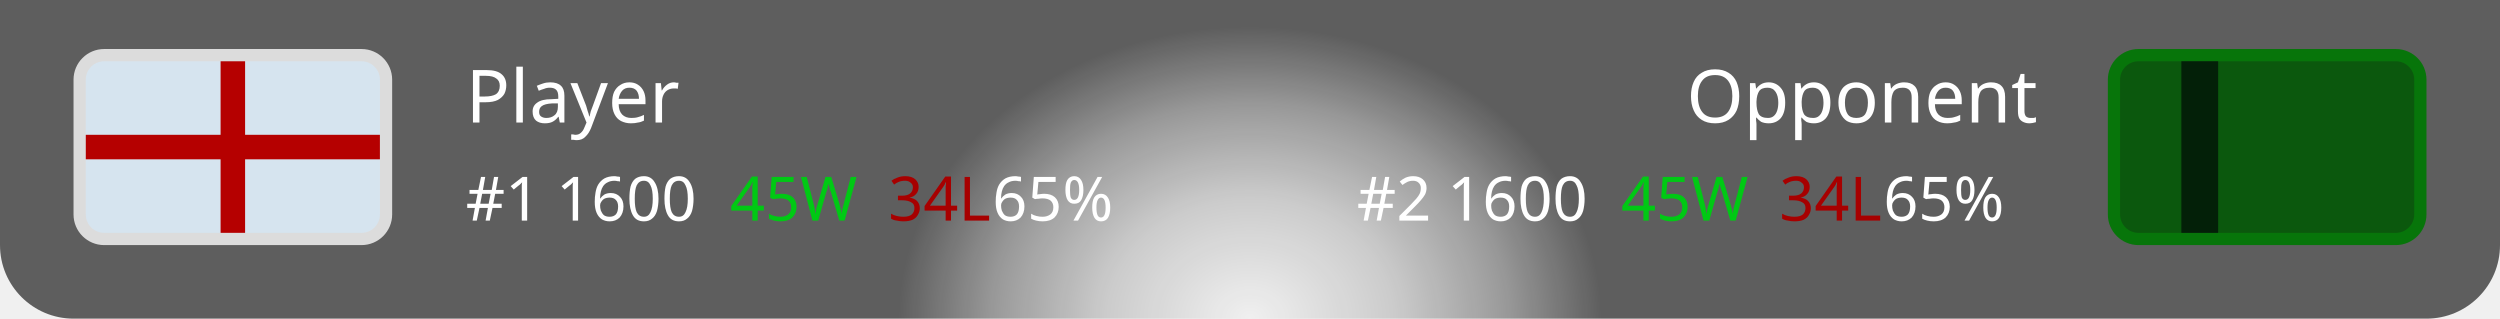
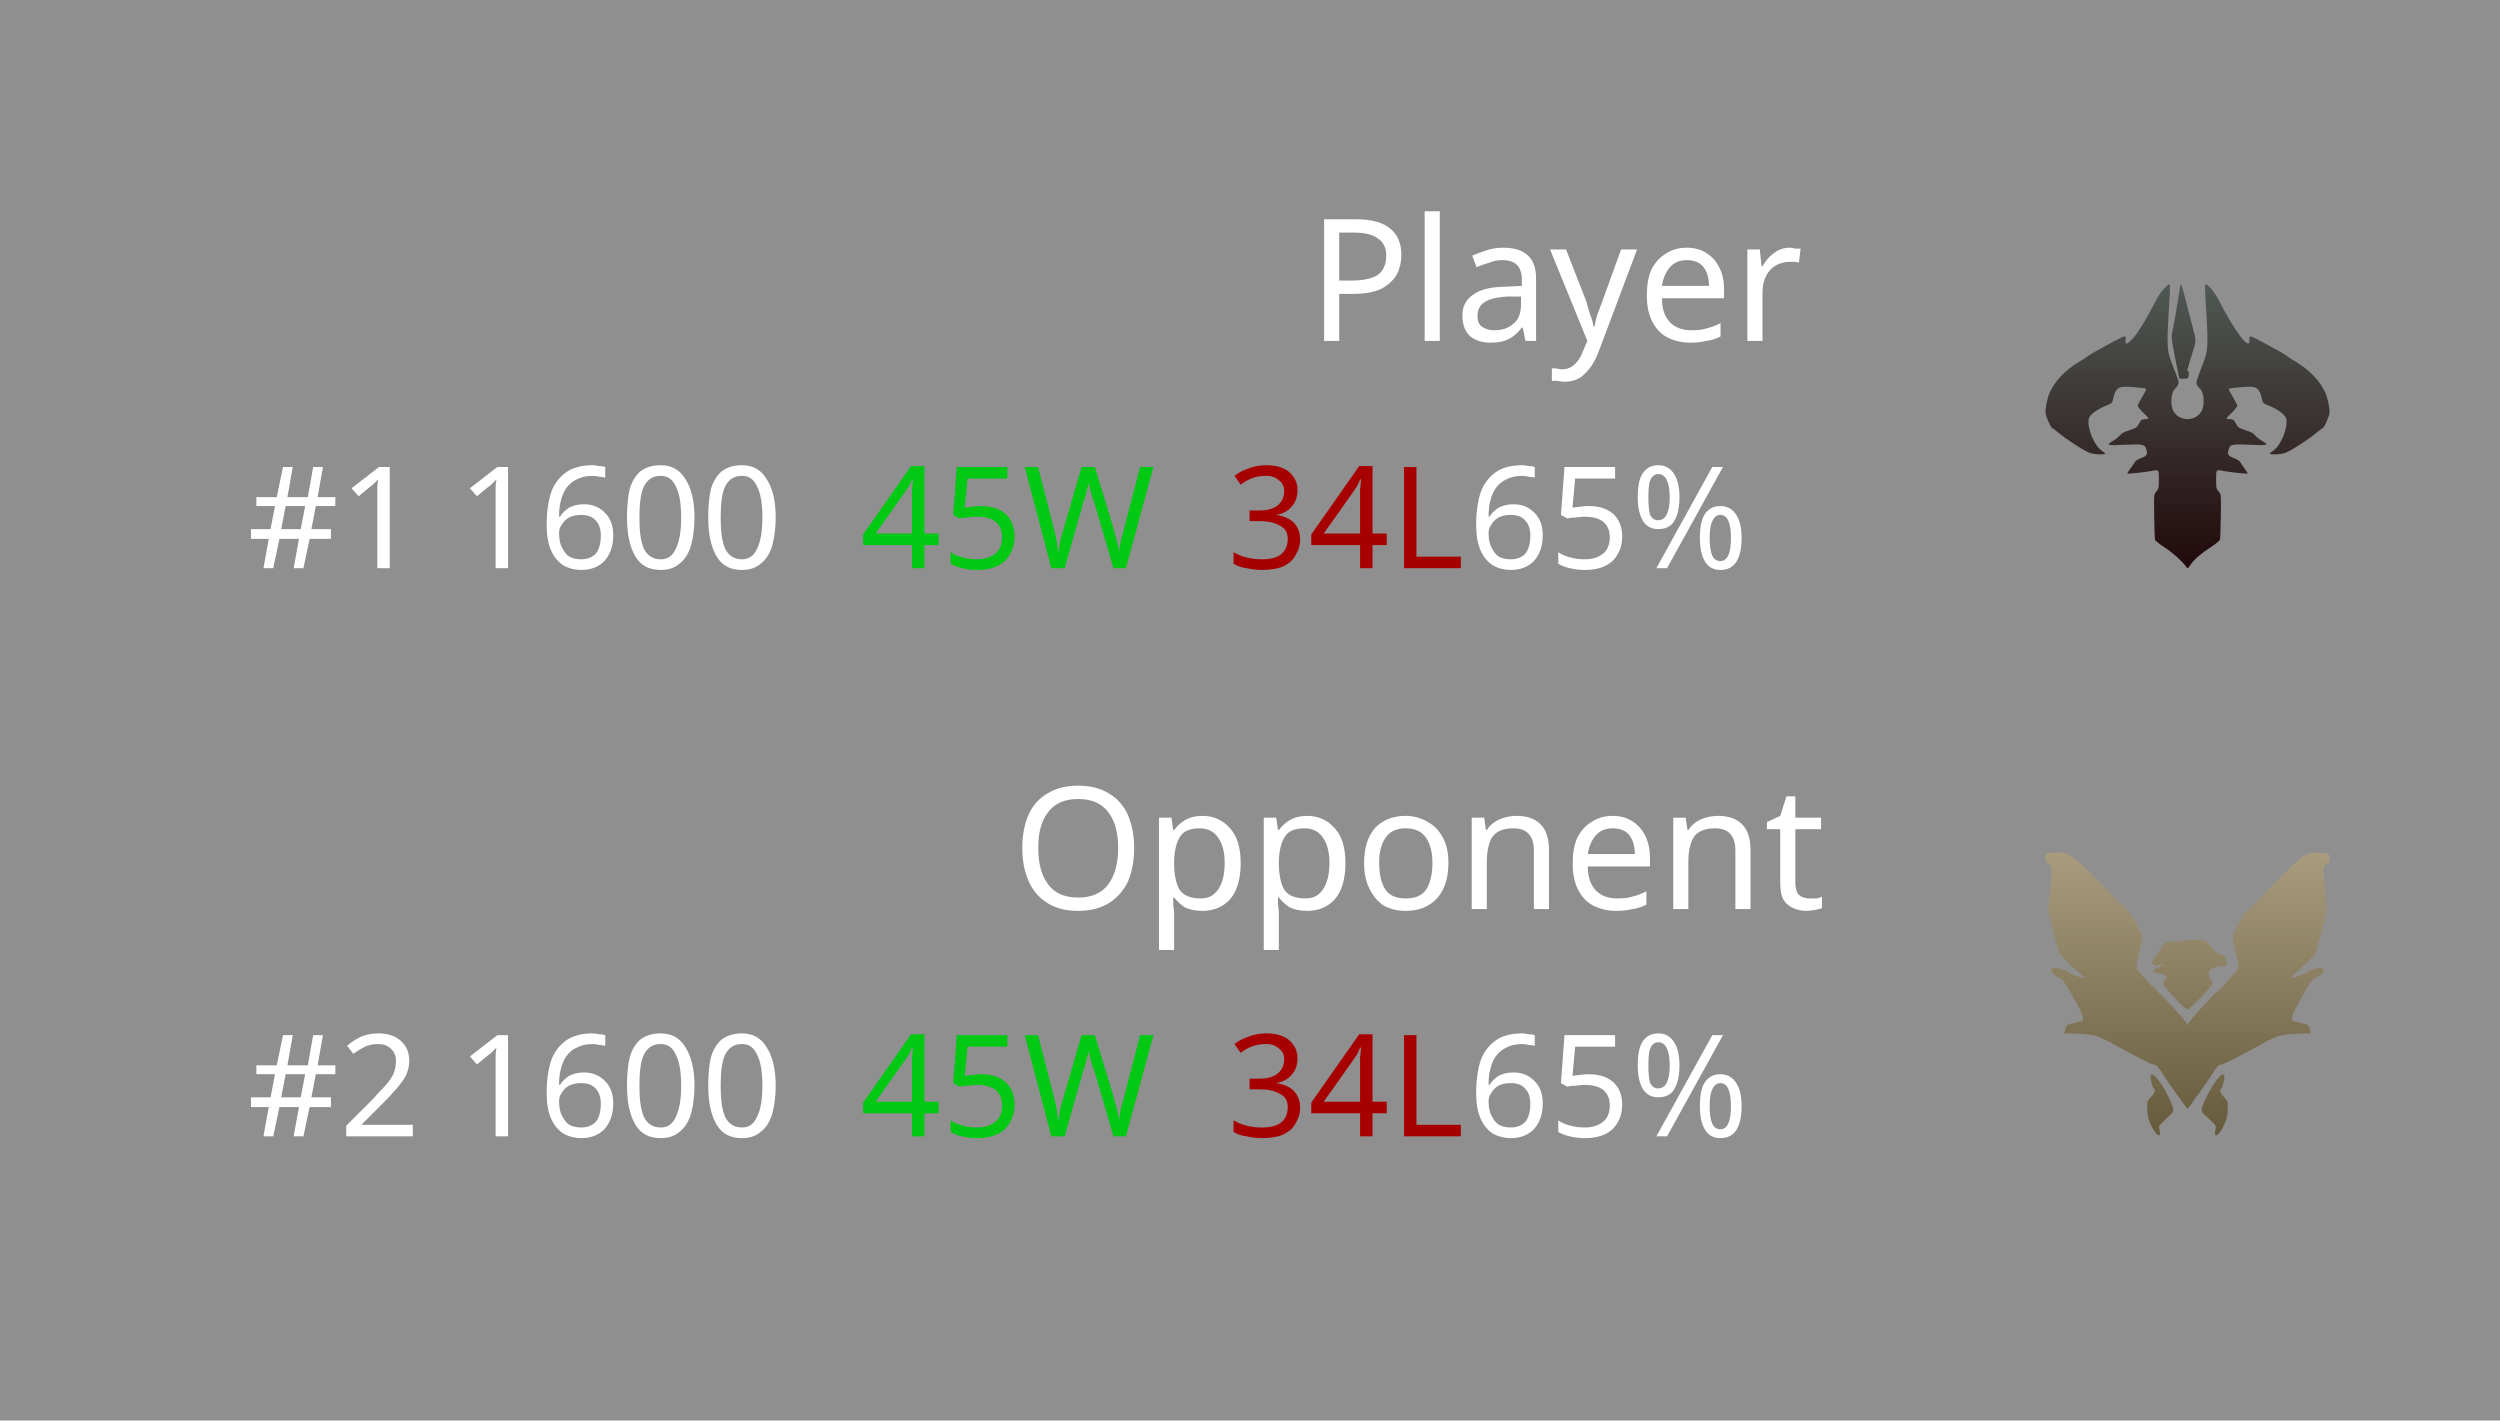
- <svg xmlns="http://www.w3.org/2000/svg" width="102px" height="13px" viewBox="0 0 102 13" version="1.1">
+ <svg xmlns="http://www.w3.org/2000/svg" width="44px" height="25px" viewBox="0 0 44 25" version="1.1">
  <defs>
-     <radialGradient cx="50%" cy="100%" fx="50%" fy="100%" r="110.217%" gradientTransform="translate(0.5,1),scale(0.127451,1),rotate(-179.9966),scale(1,0.829356),translate(-0.5,-1)" id="radialGradient-g7mukpk_zs-1">
-       <stop stop-color="#000000" stop-opacity="0" offset="0%" />
-       <stop stop-color="#000000" stop-opacity="0.152" offset="41.172%" />
-       <stop stop-color="#000000" stop-opacity="0.357" offset="72.53%" />
-       <stop stop-color="#000000" stop-opacity="0.606" offset="100%" />
-     </radialGradient>
+     <linearGradient x1="50%" y1="0%" x2="50%" y2="100%" id="linearGradient-1">
+       <stop stop-color="#A99C7E" offset="0%" />
+       <stop stop-color="#655A3C" offset="100%" />
+     </linearGradient>
+     <linearGradient x1="50%" y1="0%" x2="50%" y2="99.765%" id="linearGradient-2">
+       <stop stop-color="#505954" offset="0%" />
+       <stop stop-color="#21090B" offset="100%" />
+     </linearGradient>
  </defs>
-   <g id="Overlay" stroke="none" stroke-width="1" fill="none" fill-rule="evenodd">
-     <g id="Artboard" transform="translate(-150, -129)">
-       <g id="Group-6" transform="translate(150, 129)">
-         <path d="M0,0 L102,0 L102,10 C102,11.657 100.657,13 99,13 L3,13 C1.343,13 1.09108455e-15,11.657 0,10 L0,0 L0,0 Z" id="Rectangle" fill="url(#radialGradient-g7mukpk_zs-1)" />
-         <text id="Player" font-family="Sen-Regular, Sen" font-size="3" font-weight="normal" fill="#FFFFFF">
-           <tspan x="19" y="5">Player </tspan>
-         </text>
-         <text id="#1-1600-45W-34L-65%" font-family="Sen-Regular, Sen" font-size="2.5" font-weight="normal">
-           <tspan x="19" y="9" fill="#FFFFFF">#1  1600 </tspan>
-           <tspan x="29.791" y="9" fill="#00C914">45W</tspan>
-           <tspan x="34.781" y="9" fill="#FFFFFF">  </tspan>
-           <tspan x="36.246" y="9" fill="#A70000">34L</tspan>
-           <tspan x="40.484" y="9" fill="#FFFFFF">  65%</tspan>
-         </text>
-         <text id="#2-1600-45W-34L-65%" font-family="Sen-Regular, Sen" font-size="2.5" font-weight="normal">
-           <tspan x="55.354" y="9" fill="#FFFFFF">#2  1600 </tspan>
-           <tspan x="66.145" y="9" fill="#00C914">45W</tspan>
-           <tspan x="71.135" y="9" fill="#FFFFFF">  </tspan>
-           <tspan x="72.6" y="9" fill="#A70000">34L</tspan>
-           <tspan x="76.838" y="9" fill="#FFFFFF">  65%</tspan>
-         </text>
-         <text id="Opponent" font-family="Sen-Regular, Sen" font-size="3" font-weight="normal" fill="#FFFFFF">
-           <tspan x="68.803" y="5">Opponent </tspan>
-         </text>
-         <g id="Group-4" transform="translate(3, 2)">
-           <rect id="Rectangle" stroke="#DCDCDC" stroke-width="0.5" fill="#D6E4EF" x="0.25" y="0.25" width="12.5" height="7.5" rx="1" />
-           <rect id="Rectangle" fill="#B50000" x="6" y="0.5" width="1" height="7" />
-           <rect id="Rectangle-Copy-6" fill="#B50000" transform="translate(6.5, 4) rotate(-270) translate(-6.5, -4) " x="6" y="-2" width="1" height="12" />
-         </g>
-         <g id="Group-3" transform="translate(86, 2)">
-           <rect id="Rectangle-Copy-5" stroke="#07750A" stroke-width="0.5" fill="#0B580D" x="0.25" y="0.25" width="12.5" height="7.5" rx="1" />
-           <rect id="Rectangle" fill="#032008" x="3" y="0.5" width="1.5" height="7" />
-         </g>
-       </g>
+   <g id="overlay" stroke="none" stroke-width="1" fill="none" fill-rule="evenodd">
+     <g id="Group-8-Copy">
+       <rect id="Rectangle" fill-opacity="0.404" fill="#000000" x="0" y="0" width="44" height="25" />
+       <text id="Player" font-family="Sen-Regular, Sen" font-size="3" font-weight="normal" fill="#FFFFFF">
+         <tspan x="23.009" y="6">Player </tspan>
+       </text>
+       <text id="#1-1600-45W-34L-65%" font-family="Sen-Regular, Sen" font-size="2.5" font-weight="normal">
+         <tspan x="4.354" y="10" fill="#FFFFFF">#1  1600 </tspan>
+         <tspan x="15.145" y="10" fill="#00C914">45W</tspan>
+         <tspan x="20.135" y="10" fill="#FFFFFF">  </tspan>
+         <tspan x="21.6" y="10" fill="#A70000">34L</tspan>
+         <tspan x="25.838" y="10" fill="#FFFFFF">  65%</tspan>
+       </text>
+       <text id="#2-1600-45W-34L-65%" font-family="Sen-Regular, Sen" font-size="2.5" font-weight="normal">
+         <tspan x="4.354" y="20" fill="#FFFFFF">#2  1600 </tspan>
+         <tspan x="15.145" y="20" fill="#00C914">45W</tspan>
+         <tspan x="20.135" y="20" fill="#FFFFFF">  </tspan>
+         <tspan x="21.6" y="20" fill="#A70000">34L</tspan>
+         <tspan x="25.838" y="20" fill="#FFFFFF">  65%</tspan>
+       </text>
+       <text id="Opponent" font-family="Sen-Regular, Sen" font-size="3" font-weight="normal" fill="#FFFFFF">
+         <tspan x="17.803" y="16">Opponent </tspan>
+       </text>
+       <path d="M36.141,15.008 C36.008,15.015 36.008,15.015 36.002,15.095 C35.997,15.166 36.002,15.177 36.033,15.192 C36.118,15.232 36.121,15.255 36.085,15.629 C36.069,15.818 36.051,15.982 36.048,15.992 C36.036,16.019 36.213,16.707 36.25,16.778 C36.269,16.817 36.363,16.914 36.486,17.024 C36.599,17.123 36.685,17.206 36.676,17.21 C36.65,17.219 36.44,17.144 36.405,17.111 C36.346,17.059 36.135,17.013 36.112,17.049 C36.085,17.091 36.126,17.15 36.218,17.196 C36.315,17.246 36.315,17.246 36.488,17.549 C36.668,17.866 36.698,17.956 36.634,17.973 C36.617,17.978 36.552,17.994 36.486,18.009 C36.363,18.038 36.363,18.037 36.341,18.147 C36.332,18.196 36.333,18.201 36.358,18.191 C36.374,18.186 36.506,18.189 36.65,18.199 C36.913,18.219 36.913,18.219 37.387,18.48 C37.696,18.649 37.88,18.739 37.911,18.739 C37.953,18.739 37.971,18.757 38.083,18.931 C38.152,19.038 38.242,19.169 38.285,19.224 C38.328,19.278 38.39,19.365 38.423,19.416 C38.457,19.468 38.492,19.511 38.5,19.511 C38.508,19.511 38.543,19.468 38.577,19.416 C38.61,19.365 38.672,19.278 38.715,19.224 C38.758,19.169 38.848,19.038 38.917,18.931 C39.029,18.757 39.047,18.739 39.089,18.739 C39.12,18.739 39.304,18.649 39.613,18.48 C40.087,18.219 40.087,18.219 40.35,18.199 C40.494,18.189 40.626,18.186 40.642,18.191 C40.667,18.201 40.668,18.196 40.659,18.147 C40.637,18.037 40.637,18.038 40.514,18.009 C40.448,17.994 40.383,17.978 40.368,17.973 C40.302,17.956 40.332,17.866 40.512,17.549 C40.685,17.246 40.685,17.246 40.782,17.196 C40.874,17.15 40.915,17.091 40.888,17.049 C40.865,17.013 40.654,17.059 40.595,17.111 C40.56,17.144 40.35,17.219 40.324,17.21 C40.315,17.206 40.401,17.123 40.514,17.024 C40.637,16.914 40.731,16.817 40.75,16.778 C40.787,16.707 40.964,16.019 40.952,15.992 C40.949,15.982 40.931,15.818 40.915,15.629 C40.879,15.255 40.882,15.232 40.967,15.192 C40.998,15.177 41.003,15.166 40.998,15.097 C40.992,15.016 40.992,15.016 40.834,15.01 C40.575,14.998 40.542,15.021 40.002,15.578 C39.759,15.827 39.554,16.031 39.544,16.031 C39.519,16.031 39.316,16.4 39.299,16.472 C39.291,16.515 39.303,16.587 39.347,16.763 C39.381,16.896 39.403,17.013 39.396,17.036 C39.386,17.073 39.048,17.451 39.022,17.451 C39.001,17.451 38.516,17.984 38.516,18.011 C38.516,18.024 38.51,18.034 38.5,18.034 C38.492,18.034 38.484,18.024 38.484,18.011 C38.484,17.979 37.994,17.449 37.973,17.456 C37.963,17.457 37.96,17.452 37.967,17.443 C37.973,17.433 37.971,17.428 37.963,17.429 C37.942,17.438 37.614,17.078 37.602,17.036 C37.597,17.014 37.619,16.896 37.653,16.763 C37.697,16.587 37.709,16.515 37.701,16.472 C37.683,16.394 37.499,16.064 37.456,16.037 C37.438,16.024 37.228,15.814 36.99,15.57 C36.598,15.166 36.547,15.118 36.435,15.061 C36.366,15.026 36.304,14.998 36.294,15 C36.284,15.002 36.215,15.007 36.141,15.008 Z M38.257,16.571 C38.104,16.573 38.127,16.558 37.975,16.768 C37.921,16.843 37.876,16.924 37.876,16.944 C37.876,16.993 37.939,17.011 38.009,16.983 C38.098,16.945 38.08,16.98 37.985,17.027 C37.871,17.081 37.868,17.108 37.971,17.123 C38.016,17.127 38.072,17.146 38.096,17.162 C38.139,17.191 38.139,17.191 38.106,17.234 C38.086,17.259 38.073,17.297 38.076,17.318 C38.083,17.369 38.459,17.771 38.5,17.771 C38.536,17.771 38.924,17.367 38.937,17.316 C38.943,17.292 38.932,17.26 38.901,17.221 C38.817,17.109 38.909,17.009 39.096,17.008 C39.193,17.008 39.193,17.008 39.181,16.942 C39.163,16.829 39.139,16.794 39.07,16.789 C39.014,16.784 38.997,16.771 38.914,16.663 C38.82,16.541 38.82,16.541 38.656,16.543 C38.566,16.543 38.47,16.55 38.443,16.556 C38.416,16.563 38.333,16.569 38.257,16.571 Z M37.909,19.163 C37.945,19.176 37.922,19.243 37.857,19.309 C37.788,19.38 37.788,19.38 37.793,19.519 C37.796,19.634 37.806,19.682 37.847,19.778 C37.932,19.98 38.049,20.059 38.008,19.887 C37.991,19.815 37.991,19.815 38.124,19.69 C38.252,19.572 38.259,19.563 38.247,19.509 C38.229,19.409 38.075,19.115 37.986,19.009 C37.896,18.9 37.868,18.884 37.852,18.935 C37.84,18.971 37.886,19.156 37.909,19.163 Z M38.753,19.509 C38.741,19.563 38.748,19.572 38.876,19.69 C39.009,19.815 39.009,19.815 38.992,19.887 C38.951,20.059 39.068,19.98 39.153,19.778 C39.194,19.682 39.204,19.634 39.207,19.519 C39.212,19.38 39.212,19.38 39.143,19.309 C39.078,19.243 39.055,19.176 39.091,19.163 C39.114,19.156 39.16,18.971 39.148,18.935 C39.132,18.884 39.104,18.9 39.014,19.009 C38.925,19.115 38.771,19.409 38.753,19.509 Z" id="Vanguard-Copy" fill="url(#linearGradient-1)" fill-rule="nonzero" />
+       <path d="M38.819,5 C38.857,5 38.993,5.165 39.052,5.283 C39.323,5.827 39.607,6.196 39.59,5.985 C39.585,5.923 39.587,5.92 39.624,5.924 C39.663,5.931 40.2,6.223 40.252,6.267 C40.269,6.281 40.355,6.337 40.443,6.39 C40.655,6.519 40.84,6.719 40.925,6.909 C40.97,7.008 41.009,7.207 40.998,7.277 C40.987,7.345 40.9,7.535 40.88,7.535 C40.873,7.535 40.831,7.566 40.784,7.606 C40.637,7.731 40.296,7.951 40.207,7.975 C40.158,7.989 40.082,7.999 40.024,7.996 C39.927,7.991 39.927,7.991 40.007,7.934 C40.15,7.832 40.272,7.527 40.237,7.365 C40.223,7.302 40.091,7.204 39.939,7.142 C39.841,7.104 39.826,7.093 39.817,7.05 C39.765,6.813 39.725,6.788 39.435,6.815 C39.328,6.824 39.233,6.836 39.227,6.842 C39.221,6.849 39.252,6.912 39.297,6.985 C39.34,7.056 39.376,7.127 39.376,7.141 C39.376,7.156 39.33,7.215 39.272,7.271 C39.167,7.373 39.167,7.373 39.24,7.377 C39.309,7.382 39.316,7.385 39.353,7.456 C39.392,7.526 39.399,7.53 39.523,7.572 C39.623,7.604 39.661,7.625 39.686,7.659 C39.705,7.683 39.758,7.727 39.803,7.754 C39.945,7.839 39.934,7.843 39.585,7.827 C39.266,7.815 39.249,7.818 39.221,7.923 C39.199,8.002 39.216,8.025 39.33,8.068 C39.375,8.085 39.418,8.113 39.426,8.13 C39.435,8.147 39.469,8.198 39.503,8.243 C39.537,8.289 39.561,8.329 39.558,8.334 C39.547,8.343 39.255,8.312 39.114,8.286 C39.004,8.264 39.004,8.264 39.004,8.433 C39.004,8.595 39.006,8.601 39.049,8.651 C39.092,8.702 39.092,8.702 39.086,9.081 C39.083,9.289 39.077,9.475 39.074,9.493 C39.069,9.513 39.01,9.563 38.911,9.629 C38.726,9.751 38.616,9.847 38.551,9.943 C38.502,10.014 38.502,10.014 38.471,9.968 C38.404,9.875 38.247,9.733 38.092,9.631 C37.99,9.563 37.931,9.515 37.926,9.493 C37.923,9.475 37.917,9.289 37.914,9.081 C37.908,8.702 37.908,8.702 37.951,8.651 C37.994,8.601 37.996,8.595 37.996,8.433 C37.996,8.264 37.996,8.264 37.886,8.286 C37.745,8.312 37.453,8.343 37.442,8.334 C37.439,8.329 37.463,8.289 37.497,8.243 C37.531,8.198 37.565,8.147 37.574,8.13 C37.582,8.113 37.625,8.085 37.67,8.068 C37.784,8.025 37.801,8.002 37.779,7.923 C37.751,7.818 37.734,7.815 37.415,7.827 C37.066,7.843 37.055,7.839 37.197,7.754 C37.242,7.727 37.295,7.683 37.314,7.659 C37.339,7.625 37.377,7.604 37.477,7.572 C37.601,7.53 37.608,7.526 37.647,7.456 C37.684,7.385 37.691,7.382 37.76,7.377 C37.833,7.373 37.833,7.373 37.729,7.271 C37.67,7.215 37.624,7.156 37.624,7.141 C37.624,7.127 37.66,7.056 37.703,6.985 C37.748,6.912 37.779,6.849 37.773,6.842 C37.767,6.836 37.672,6.824 37.565,6.815 C37.275,6.788 37.235,6.813 37.183,7.05 C37.174,7.093 37.159,7.104 37.061,7.142 C36.909,7.204 36.777,7.302 36.763,7.365 C36.728,7.527 36.85,7.832 36.993,7.934 C37.073,7.991 37.073,7.991 36.976,7.996 C36.918,7.999 36.842,7.989 36.793,7.975 C36.704,7.951 36.363,7.731 36.216,7.606 C36.169,7.566 36.127,7.535 36.12,7.535 C36.1,7.535 36.013,7.345 36.002,7.277 C35.991,7.207 36.03,7.008 36.075,6.909 C36.16,6.719 36.345,6.519 36.557,6.39 C36.645,6.337 36.731,6.281 36.748,6.267 C36.8,6.223 37.337,5.931 37.376,5.924 C37.413,5.92 37.415,5.923 37.41,5.985 C37.402,6.076 37.427,6.071 37.534,5.961 C37.619,5.875 37.802,5.573 37.948,5.283 C37.985,5.21 38.044,5.124 38.088,5.079 C38.193,4.971 38.199,4.975 38.19,5.134 C38.128,6.153 38.128,6.145 38.246,6.447 C38.351,6.722 38.354,6.731 38.331,6.776 C38.317,6.801 38.298,6.827 38.289,6.833 L38.257,6.87 C38.21,6.951 38.199,7.126 38.246,7.223 C38.346,7.427 38.654,7.427 38.754,7.223 C38.81,7.107 38.784,6.878 38.711,6.833 L38.699,6.821 C38.69,6.81 38.678,6.792 38.669,6.776 C38.646,6.731 38.649,6.722 38.754,6.447 C38.872,6.145 38.872,6.153 38.81,5.134 C38.805,5.046 38.809,5 38.819,5 Z M38.384,5 C38.395,5 38.453,5.213 38.594,5.77 C38.654,6.003 38.654,6.003 38.594,6.189 C38.56,6.292 38.527,6.401 38.52,6.43 C38.515,6.46 38.504,6.497 38.498,6.514 C38.491,6.535 38.496,6.539 38.511,6.532 C38.533,6.521 38.524,6.642 38.504,6.659 C38.495,6.667 38.366,6.67 38.357,6.662 C38.354,6.657 38.319,6.491 38.28,6.291 C38.211,5.925 38.211,5.925 38.243,5.785 C38.261,5.707 38.298,5.501 38.325,5.322 C38.352,5.145 38.379,5 38.384,5 Z" id="Combined-Shape-Copy" fill="url(#linearGradient-2)" fill-rule="nonzero" />
    </g>
  </g>
</svg>
